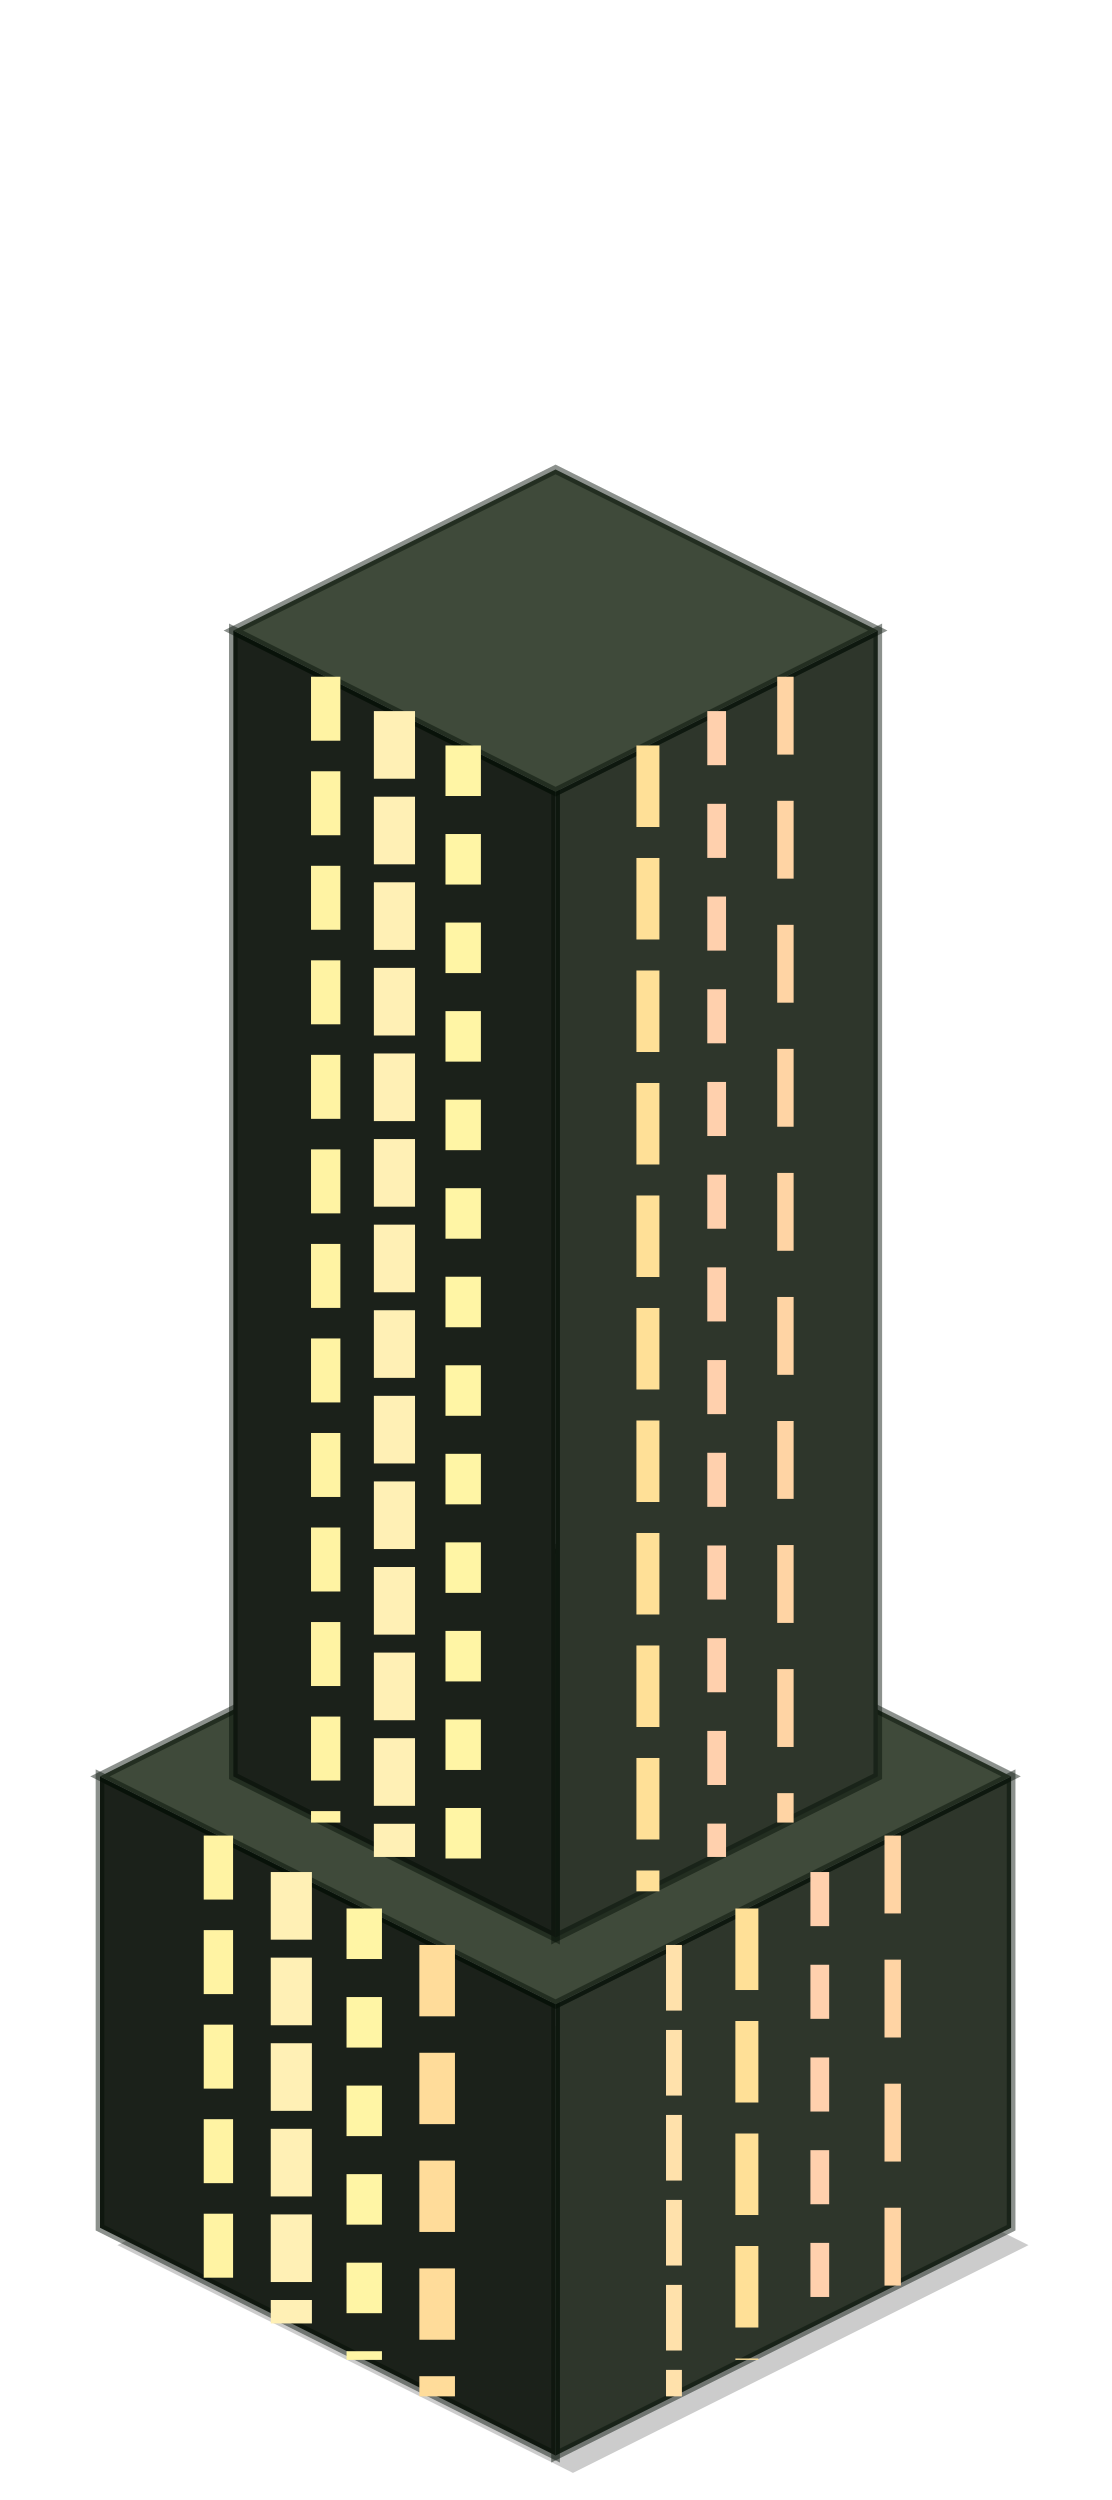
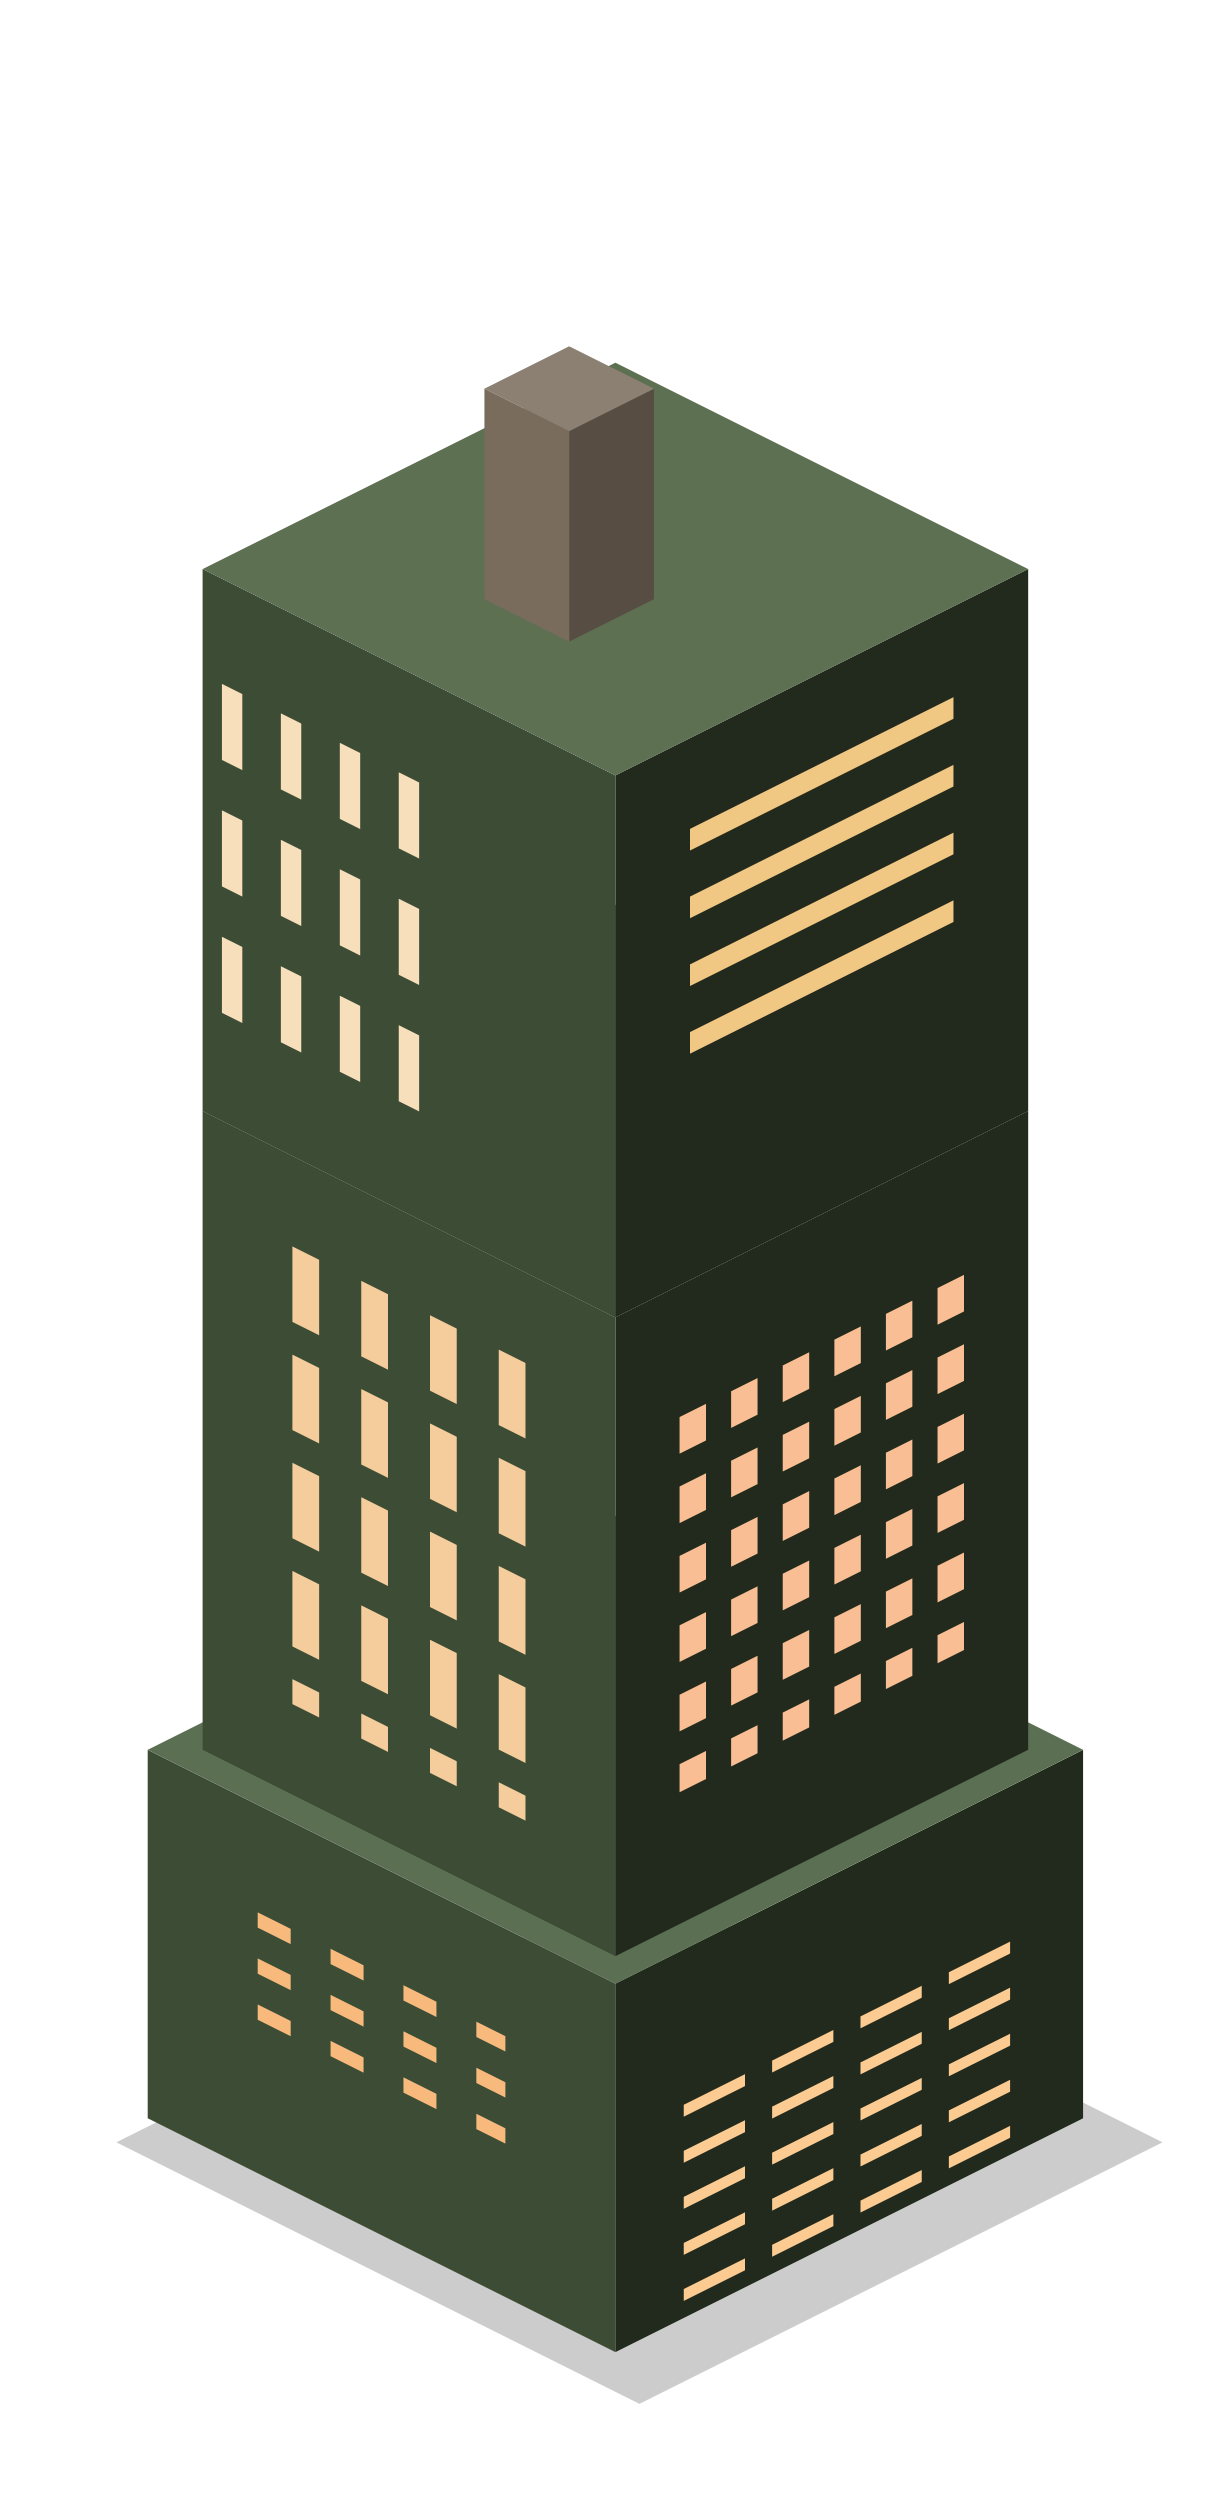
- <svg xmlns="http://www.w3.org/2000/svg" version="1.1" width="128" height="288">
-   <defs />
+ <svg xmlns="http://www.w3.org/2000/svg" version="1.1" width="128" height="260">
  <g>
-     <path d="M66,232.4 L118.48,258.64 L66,284.88 L13.52,258.64 Z" fill="rgb(0,0,0)" fill-opacity="0.2" />
-     <path d="M116.48,256.64 L64,282.88 L64,230.88 L116.48,204.64 Z" fill="#2e362b" />
-     <path d="M116.48,256.64 L64,282.88 L64,230.88 L116.48,204.64 Z" fill="none" stroke="rgb(0,12,4)" stroke-opacity="0.45" stroke-width="1" />
-     <path d="M11.52,256.64 L64,282.88 L64,230.88 L11.52,204.64 Z" fill="#1b211a" />
-     <path d="M11.52,256.64 L64,282.88 L64,230.88 L11.52,204.64 Z" fill="none" stroke="rgb(0,12,4)" stroke-opacity="0.45" stroke-width="1" />
-     <path d="M64,178.4 L116.48,204.64 L64,230.88 L11.52,204.64 Z" fill="#3f4a3a" />
-     <path d="M64,178.4 L116.48,204.64 L64,230.88 L11.52,204.64 Z" fill="none" stroke="rgb(0,12,4)" stroke-opacity="0.45" stroke-width="1" />
-     <path d="M102.84,211.46 L102.84,263.46" fill="none" stroke="rgb(255,212,164)" stroke-width="1.89" stroke-dasharray="8.97,5.32" />
-     <path d="M94.44,215.66 L94.44,267.66" fill="none" stroke="rgb(255,208,173)" stroke-width="2.16" stroke-dasharray="6.23,4.45" />
-     <path d="M86.04,219.86 L86.04,271.86" fill="none" stroke="rgb(255,224,151)" stroke-width="2.65" stroke-dasharray="9.39,3.57" />
-     <path d="M77.64,224.06 L77.64,276.06" fill="none" stroke="rgb(255,225,171)" stroke-width="1.83" stroke-dasharray="7.56,2.23" />
-     <path d="M25.16,211.46 L25.16,263.46" fill="none" stroke="rgb(255,243,163)" stroke-width="3.38" stroke-dasharray="7.37,3.52" />
-     <path d="M33.56,215.66 L33.56,267.66" fill="none" stroke="rgb(255,240,181)" stroke-width="4.74" stroke-dasharray="7.79,2.07" />
-     <path d="M41.96,219.86 L41.96,271.86" fill="none" stroke="rgb(255,245,165)" stroke-width="4.08" stroke-dasharray="5.82,4.38" />
-     <path d="M50.36,224.06 L50.36,276.06" fill="none" stroke="rgb(255,220,154)" stroke-width="4.1" stroke-dasharray="8.22,4.2" />
-     <path d="M101.12,204.64 L64,223.2 L64,91.2 L101.12,72.64 Z" fill="#2e362b" />
-     <path d="M101.12,204.64 L64,223.2 L64,91.2 L101.12,72.64 Z" fill="none" stroke="rgb(0,12,4)" stroke-opacity="0.45" stroke-width="1" />
-     <path d="M26.88,204.64 L64,223.2 L64,91.2 L26.88,72.64 Z" fill="#1b211a" />
-     <path d="M26.88,204.64 L64,223.2 L64,91.2 L26.88,72.64 Z" fill="none" stroke="rgb(0,12,4)" stroke-opacity="0.45" stroke-width="1" />
-     <path d="M64,54.08 L101.12,72.64 L64,91.2 L26.88,72.64 Z" fill="#3f4a3a" />
-     <path d="M64,54.08 L101.12,72.64 L64,91.2 L26.88,72.64 Z" fill="none" stroke="rgb(0,12,4)" stroke-opacity="0.45" stroke-width="1" />
-     <path d="M90.48,77.96 L90.48,209.96" fill="none" stroke="rgb(255,212,164)" stroke-width="1.89" stroke-dasharray="8.97,5.32" />
-     <path d="M82.56,81.92 L82.56,213.92" fill="none" stroke="rgb(255,208,173)" stroke-width="2.16" stroke-dasharray="6.23,4.45" />
-     <path d="M74.64,85.88 L74.64,217.88" fill="none" stroke="rgb(255,224,151)" stroke-width="2.65" stroke-dasharray="9.39,3.57" />
-     <path d="M37.52,77.96 L37.52,209.96" fill="none" stroke="rgb(255,243,163)" stroke-width="3.38" stroke-dasharray="7.37,3.52" />
-     <path d="M45.44,81.92 L45.44,213.92" fill="none" stroke="rgb(255,240,181)" stroke-width="4.74" stroke-dasharray="7.79,2.07" />
-     <path d="M53.36,85.88 L53.36,217.88" fill="none" stroke="rgb(255,245,165)" stroke-width="4.08" stroke-dasharray="5.82,4.38" />
+     <rect x="4.80" y="4.80" width="54.40" height="54.40" fill="rgba(0,0,0,0.20)" transform="matrix(1,0.5,-1,0.5,66.50,190.80)" />
+     <g transform="translate(64.00,206.30) skewY(-26.565)">
+       <rect x="0" y="0" width="48.64" height="38.32" fill="rgb(33,42,29)" />
+       <line x1="7.11" y1="16.77" x2="41.53" y2="16.77" stroke="rgb(251,203,146)" stroke-width="1.24" stroke-linecap="butt" stroke-dasharray="6.37,2.82" />
+       <line x1="7.11" y1="21.56" x2="41.53" y2="21.56" stroke="rgb(251,203,146)" stroke-width="1.24" stroke-linecap="butt" stroke-dasharray="6.37,2.82" />
+       <line x1="7.11" y1="26.35" x2="41.53" y2="26.35" stroke="rgb(251,203,146)" stroke-width="1.24" stroke-linecap="butt" stroke-dasharray="6.37,2.82" />
+       <line x1="7.11" y1="31.14" x2="41.53" y2="31.14" stroke="rgb(251,203,146)" stroke-width="1.24" stroke-linecap="butt" stroke-dasharray="6.37,2.82" />
+       <line x1="7.11" y1="35.93" x2="41.53" y2="35.93" stroke="rgb(251,203,146)" stroke-width="1.24" stroke-linecap="butt" stroke-dasharray="6.37,2.82" />
+     </g>
+     <g transform="translate(15.36,181.98) skewY(26.565)">
+       <rect x="0" y="0" width="48.64" height="38.32" fill="rgb(60,76,53)" />
+       <line x1="11.44" y1="11.98" x2="37.20" y2="11.98" stroke="rgb(247,186,124)" stroke-width="1.59" stroke-linecap="butt" stroke-dasharray="3.43,4.15" />
+       <line x1="11.44" y1="16.77" x2="37.20" y2="16.77" stroke="rgb(247,186,124)" stroke-width="1.59" stroke-linecap="butt" stroke-dasharray="3.43,4.15" />
+       <line x1="11.44" y1="21.56" x2="37.20" y2="21.56" stroke="rgb(247,186,124)" stroke-width="1.59" stroke-linecap="butt" stroke-dasharray="3.43,4.15" />
+     </g>
+     <rect x="7.68" y="7.68" width="48.64" height="48.64" fill="rgb(91,112,82)" transform="matrix(1,0.5,-1,0.5,64.00,149.98)" />
+     <g transform="translate(64.00,137.00) skewY(-26.565)">
+       <rect x="0" y="0" width="42.93" height="66.44" fill="rgb(33,42,29)" />
+       <line x1="8.05" y1="13.71" x2="8.05" y2="52.73" stroke="rgb(249,190,147)" stroke-width="2.75" stroke-linecap="butt" stroke-dasharray="3.81,3.41" />
+       <line x1="13.41" y1="13.71" x2="13.41" y2="52.73" stroke="rgb(249,190,147)" stroke-width="2.75" stroke-linecap="butt" stroke-dasharray="3.81,3.41" />
+       <line x1="18.78" y1="13.71" x2="18.78" y2="52.73" stroke="rgb(249,190,147)" stroke-width="2.75" stroke-linecap="butt" stroke-dasharray="3.81,3.41" />
+       <line x1="24.15" y1="13.71" x2="24.15" y2="52.73" stroke="rgb(249,190,147)" stroke-width="2.75" stroke-linecap="butt" stroke-dasharray="3.81,3.41" />
+       <line x1="29.51" y1="13.71" x2="29.51" y2="52.73" stroke="rgb(249,190,147)" stroke-width="2.75" stroke-linecap="butt" stroke-dasharray="3.81,3.41" />
+       <line x1="34.88" y1="13.71" x2="34.88" y2="52.73" stroke="rgb(249,190,147)" stroke-width="2.75" stroke-linecap="butt" stroke-dasharray="3.81,3.41" />
+     </g>
+     <g transform="translate(21.07,115.54) skewY(26.565)">
+       <rect x="0" y="0" width="42.93" height="66.44" fill="rgb(61,76,53)" />
+       <line x1="10.73" y1="9.42" x2="10.73" y2="57.02" stroke="rgb(245,205,157)" stroke-width="2.78" stroke-linecap="butt" stroke-dasharray="7.85,3.40" />
+       <line x1="17.89" y1="9.42" x2="17.89" y2="57.02" stroke="rgb(245,205,157)" stroke-width="2.78" stroke-linecap="butt" stroke-dasharray="7.85,3.40" />
+       <line x1="25.04" y1="9.42" x2="25.04" y2="57.02" stroke="rgb(245,205,157)" stroke-width="2.78" stroke-linecap="butt" stroke-dasharray="7.85,3.40" />
+       <line x1="32.19" y1="9.42" x2="32.19" y2="57.02" stroke="rgb(245,205,157)" stroke-width="2.78" stroke-linecap="butt" stroke-dasharray="7.85,3.40" />
+     </g>
+     <rect x="10.54" y="10.54" width="42.93" height="42.93" fill="rgb(93,112,82)" transform="matrix(1,0.5,-1,0.5,64.00,83.54)" />
+     <g transform="translate(64.00,80.64) skewY(-26.565)">
+       <rect x="0" y="0" width="42.93" height="56.36" fill="rgb(33,42,29)" />
+       <line x1="7.76" y1="10.57" x2="35.16" y2="10.57" stroke="rgb(241,199,132)" stroke-width="2.25" stroke-linecap="butt" />
+       <line x1="7.76" y1="17.61" x2="35.16" y2="17.61" stroke="rgb(241,199,132)" stroke-width="2.25" stroke-linecap="butt" />
+       <line x1="7.76" y1="24.66" x2="35.16" y2="24.66" stroke="rgb(241,199,132)" stroke-width="2.25" stroke-linecap="butt" />
+       <line x1="7.76" y1="31.70" x2="35.16" y2="31.70" stroke="rgb(241,199,132)" stroke-width="2.25" stroke-linecap="butt" />
+     </g>
+     <g transform="translate(21.07,59.18) skewY(26.565)">
+       <rect x="0" y="0" width="42.93" height="56.36" fill="rgb(61,76,53)" />
+       <line x1="3.07" y1="10.94" x2="3.07" y2="45.42" stroke="rgb(248,223,188)" stroke-width="2.12" stroke-linecap="butt" stroke-dasharray="7.91,5.24" />
+       <line x1="9.20" y1="10.94" x2="9.20" y2="45.42" stroke="rgb(248,223,188)" stroke-width="2.12" stroke-linecap="butt" stroke-dasharray="7.91,5.24" />
+       <line x1="15.33" y1="10.94" x2="15.33" y2="45.42" stroke="rgb(248,223,188)" stroke-width="2.12" stroke-linecap="butt" stroke-dasharray="7.91,5.24" />
+       <line x1="21.46" y1="10.94" x2="21.46" y2="45.42" stroke="rgb(248,223,188)" stroke-width="2.12" stroke-linecap="butt" stroke-dasharray="7.91,5.24" />
+     </g>
+     <rect x="10.54" y="10.54" width="42.93" height="42.93" fill="rgb(93,112,82)" transform="matrix(1,0.5,-1,0.5,64.00,27.18)" />
+     <g transform="translate(59.19,44.83) skewY(-26.565)">
+       <rect x="0" y="0" width="8.82" height="21.90" fill="rgb(87,77,66)" />
+     </g>
+     <g transform="translate(50.38,40.42) skewY(26.565)">
+       <rect x="0" y="0" width="8.82" height="21.90" fill="rgb(122,108,92)" />
+     </g>
+     <rect x="28.32" y="33.13" width="8.82" height="8.82" fill="rgb(140,128,115)" transform="matrix(1,0.5,-1,0.5,64.00,5.29)" />
  </g>
</svg>
